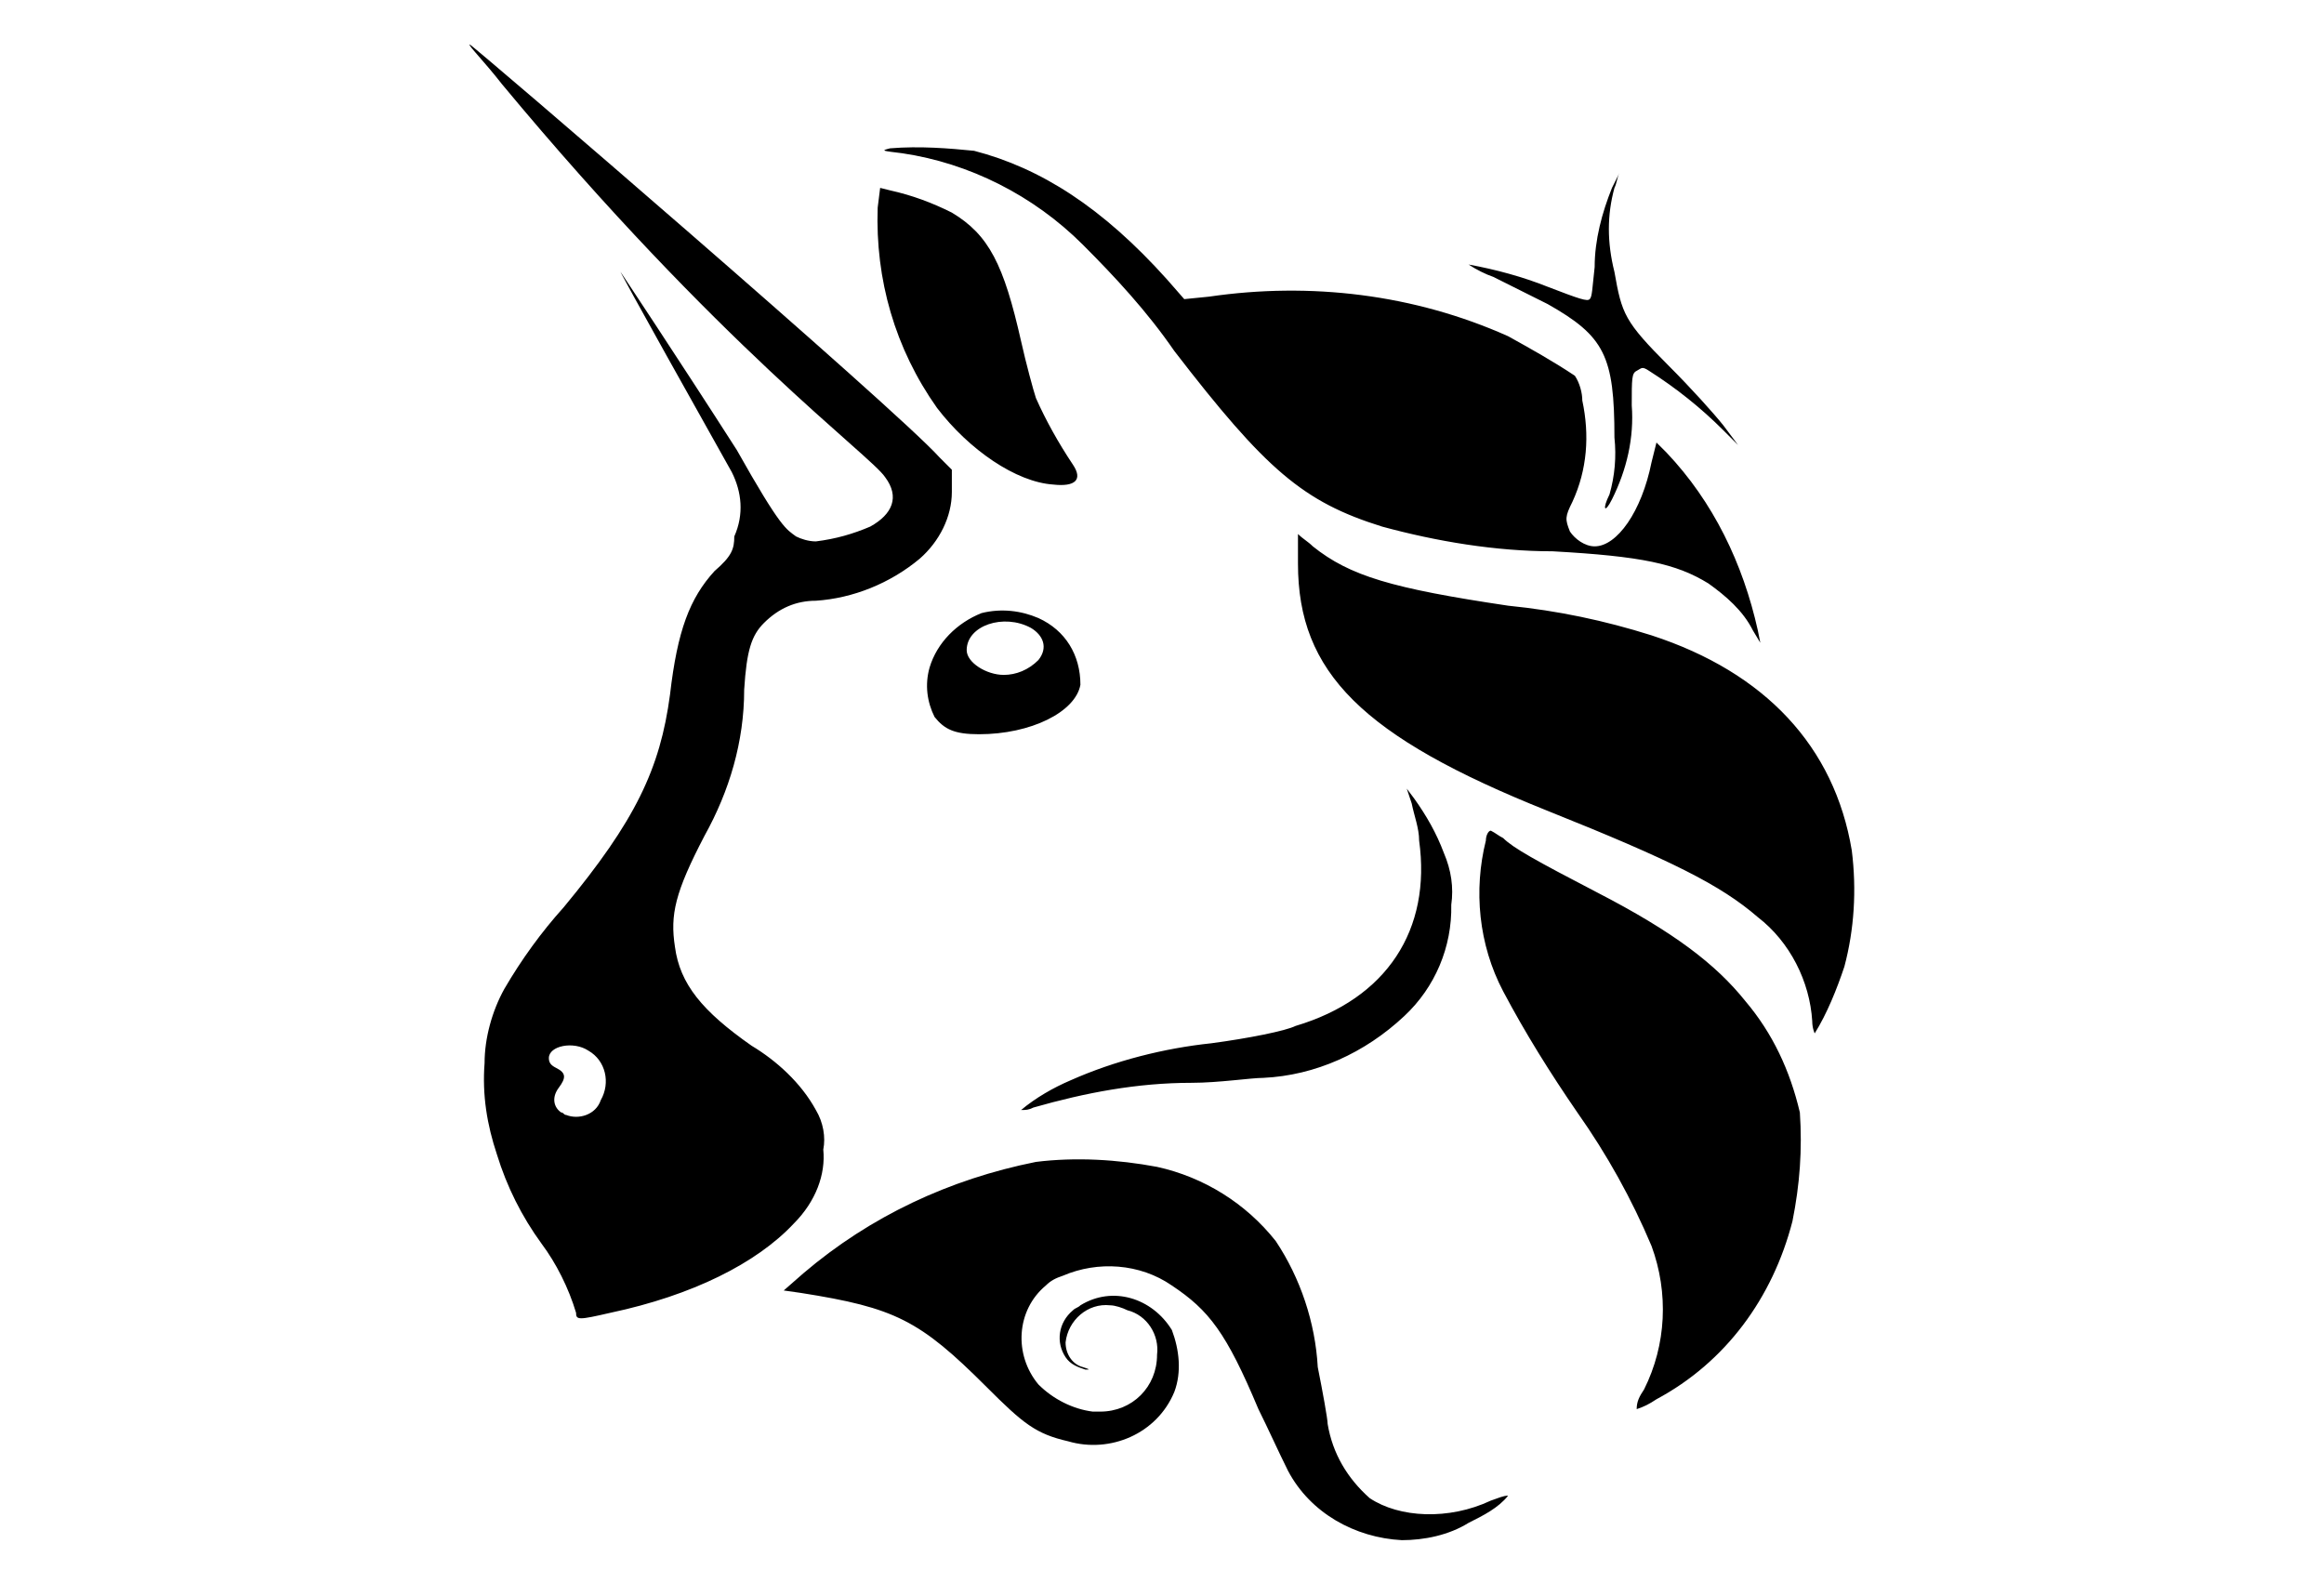
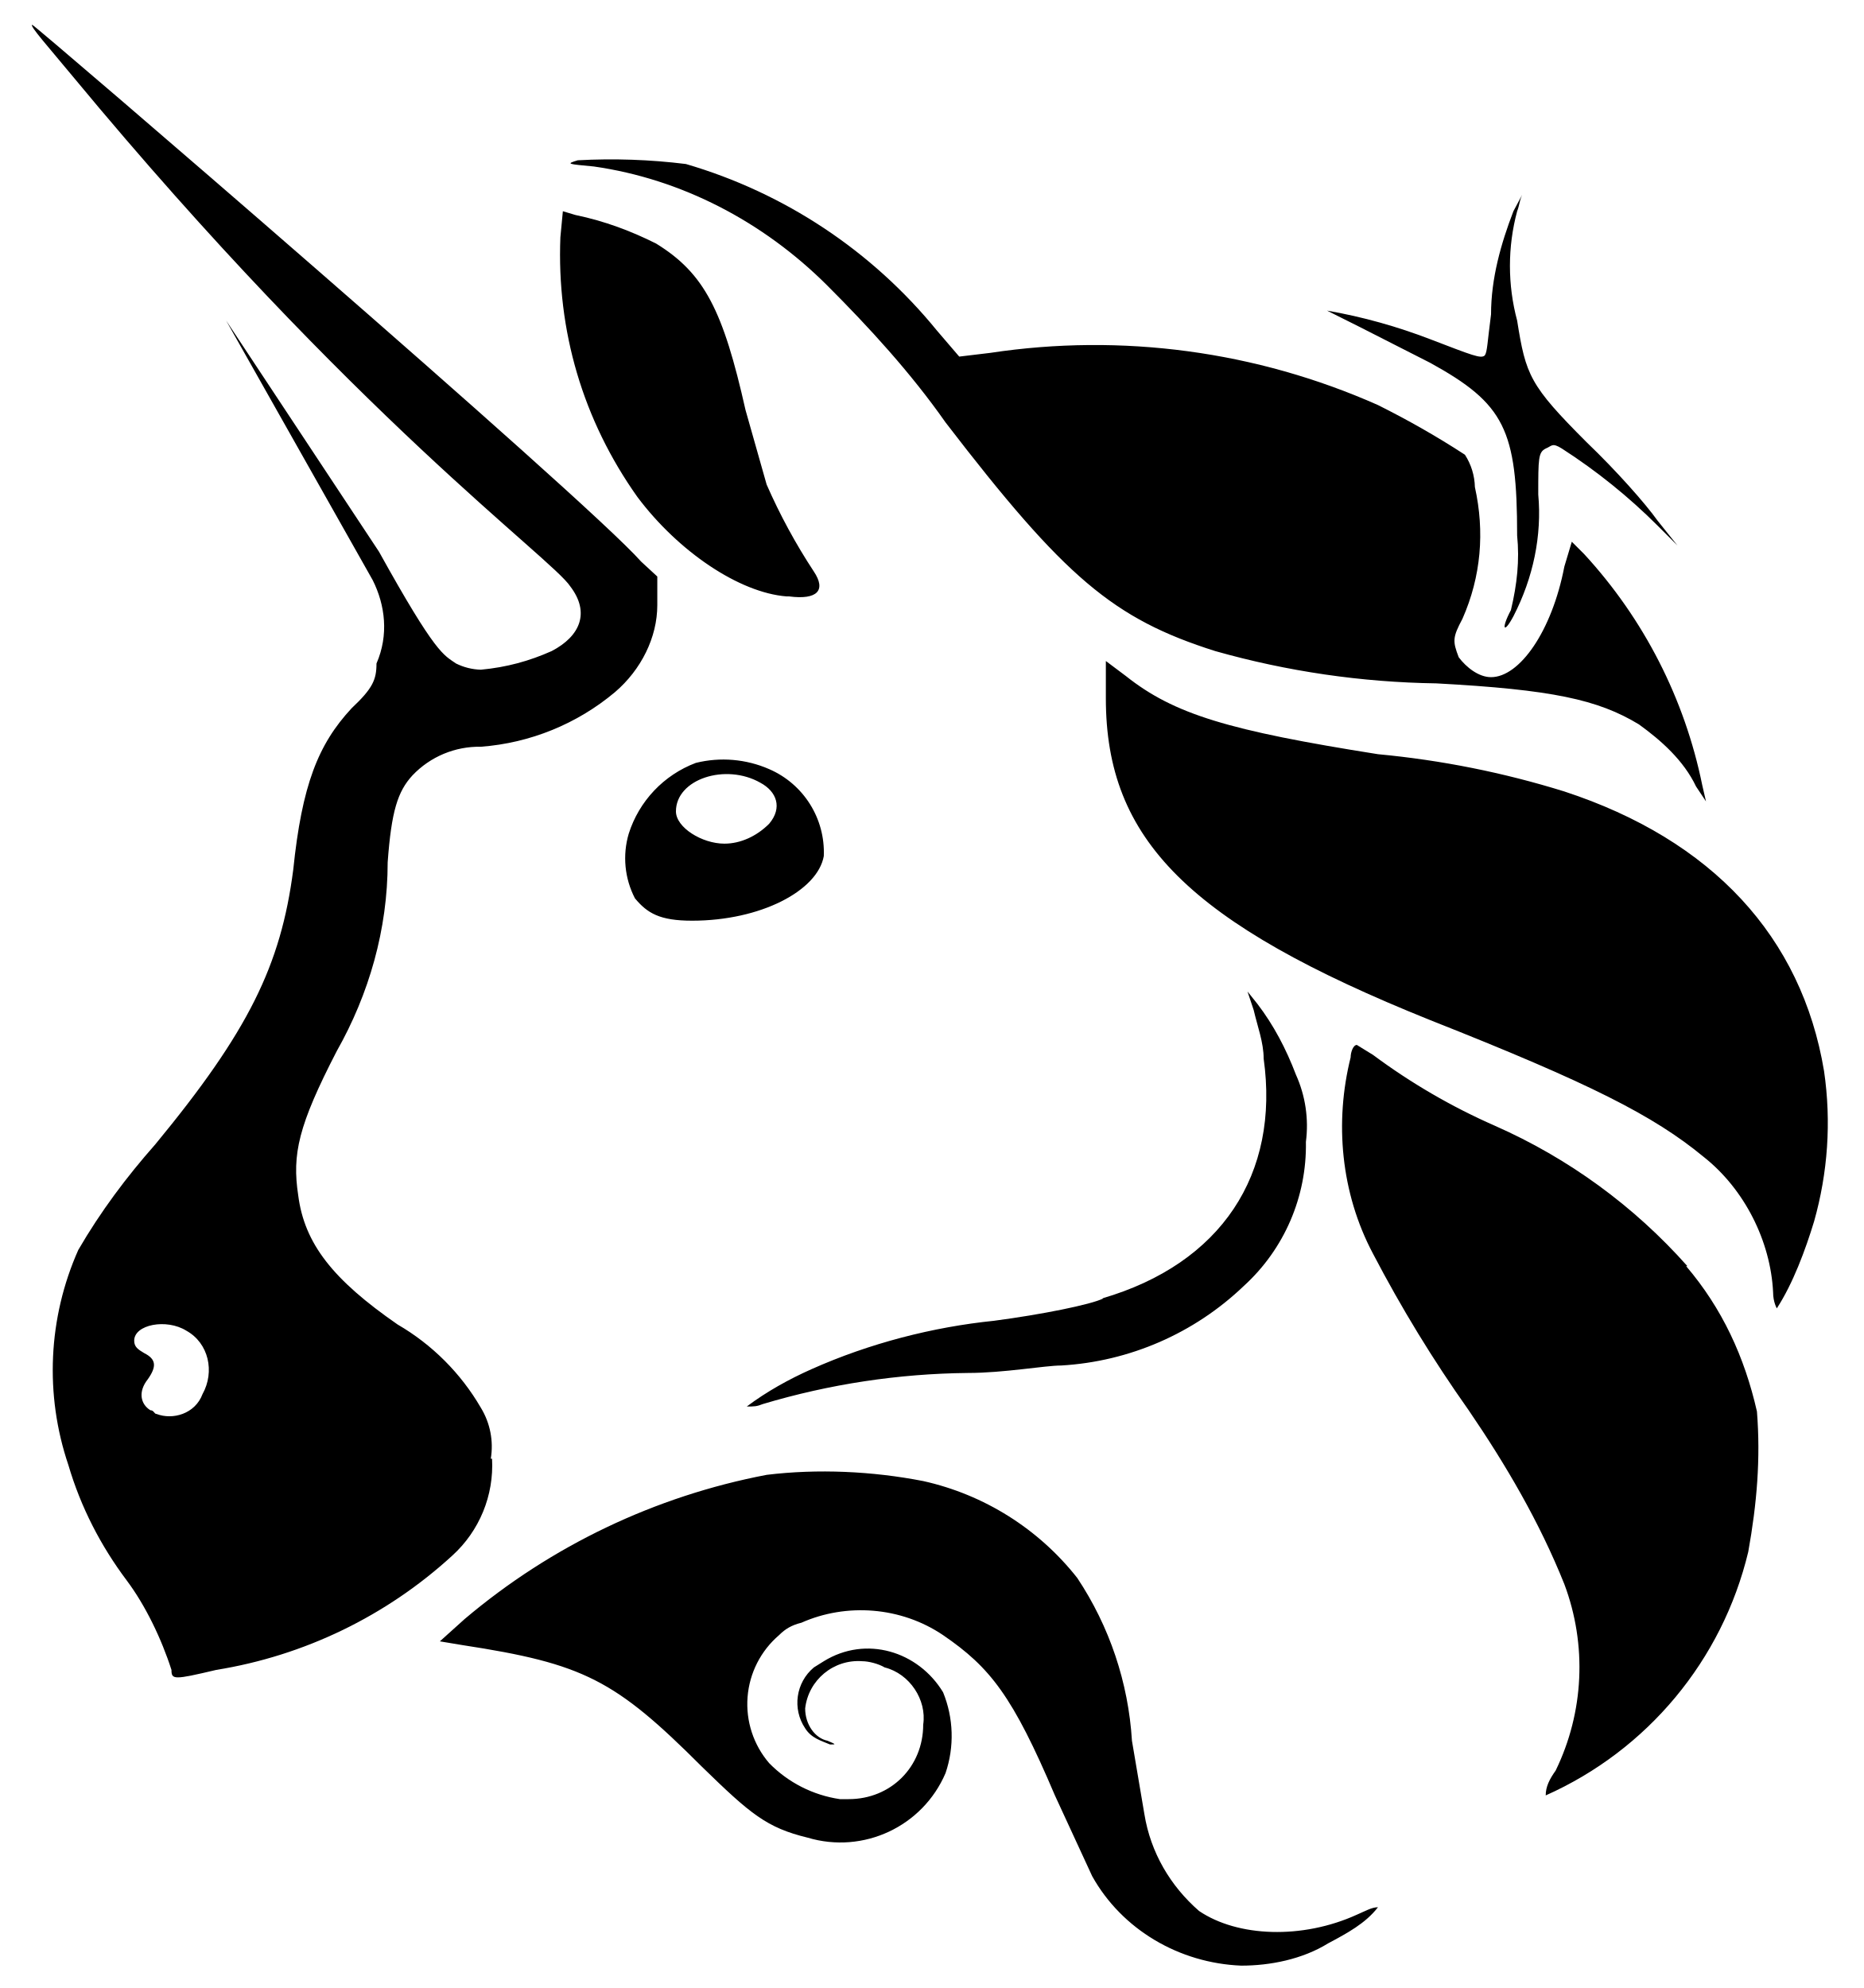
- <svg viewBox="0 0 94 64">
-   <path d="M43.8 9.9c1.3 1.3 2.6 2.7 3.7 4.3 3.7 4.8 5.2 6.1 8.4 7.1 2.2.6 4.6 1 6.9 1 3.6.2 5 .5 6.3 1.3.7.5 1.4 1.1 1.8 1.9l.3.5-.1-.5c-.6-2.7-1.8-5.2-3.7-7.2l-.4-.4-.2.8c-.4 2-1.4 3.4-2.3 3.4-.4 0-.8-.3-1-.6-.2-.5-.2-.6.1-1.2.6-1.3.7-2.7.4-4.1 0-.3-.1-.7-.3-1-.9-.6-1.8-1.1-2.7-1.6-3.8-1.7-8-2.2-12.1-1.6l-1 .1-.7-.8c-2.6-2.9-5.1-4.5-7.8-5.2-1-.1-2.2-.2-3.4-.1-.4.1-.3.1.5.2 2.7.4 5.3 1.7 7.3 3.7zm18.8 2.4c2.3 1.3 2.7 2.1 2.7 5.4a6 6 0 01-.2 2.3c-.3.6-.2.8.1.2.6-1.2.9-2.5.8-3.8 0-1.1 0-1.3.2-1.4s.2-.2.5 0c1.1.7 2.1 1.5 3 2.4l.6.6-.6-.8c-.4-.5-1.3-1.5-2.2-2.4-1.8-1.8-1.9-2.1-2.2-3.8-.3-1.2-.3-2.3 0-3.4.1-.2.1-.4.2-.6l-.3.6c-.4 1-.7 2.1-.7 3.2-.1.9-.1 1.2-.2 1.3s-.4 0-1.7-.5c-1-.4-2.1-.7-3.2-.9.3.2.7.4 1 .5l2.2 1.1zm-20 7.3c.9.1 1.2-.2.8-.8-.6-.9-1.1-1.8-1.5-2.7-.1-.3-.4-1.4-.6-2.3-.7-3.1-1.3-4.3-2.8-5.2-.8-.4-1.6-.7-2.5-.9l-.4-.1-.1.8c-.1 2.9.7 5.7 2.4 8.1 1.3 1.7 3.2 3 4.7 3.1zm32.3 14.8c-.7-4.2-3.5-7.2-8.1-8.7-1.9-.6-3.8-1-5.8-1.2-4.7-.7-6.4-1.2-7.9-2.4-.2-.2-.4-.3-.6-.5v1.2c0 4.4 2.6 7 10.1 10 5 2 7 3 8.5 4.3 1.3 1 2.1 2.6 2.2 4.2 0 .3.1.5.1.5.5-.8.9-1.8 1.2-2.7.4-1.5.5-3.1.3-4.7zm-22.5 7.1c-.4.2-1.9.5-3.4.7-1.9.2-3.9.7-5.7 1.5-.7.3-1.4.7-2 1.2.2 0 .3 0 .5-.1 2.1-.6 4.2-1 6.4-1 1.1 0 2.4-.2 2.9-.2 2.1-.1 4.1-1 5.7-2.5a5.98 5.98 0 001.9-4.5c.1-.7 0-1.4-.3-2.1-.3-.8-.7-1.5-1.2-2.2l-.3-.4.2.6c.1.5.3 1 .3 1.5.5 3.6-1.3 6.4-5 7.5zm18.2-1c-1.2-1.5-2.9-2.8-6-4.4-2.5-1.3-3.4-1.8-3.8-2.2-.2-.1-.3-.2-.5-.3-.1 0-.2.2-.2.4-.5 2-.3 4.2.7 6.1.9 1.7 1.9 3.3 3 4.9 1.2 1.7 2.2 3.5 3 5.4.7 1.9.6 4-.3 5.8-.2.3-.3.5-.3.8.3-.1.5-.2.8-.4 2.8-1.5 4.7-4.1 5.5-7.2.3-1.5.4-2.9.3-4.4-.4-1.7-1.1-3.2-2.2-4.5zM55.4 60.6c-.9-.8-1.5-1.8-1.7-3 0-.2-.2-1.3-.4-2.3-.1-1.8-.7-3.6-1.7-5.1a8.44 8.44 0 00-4.8-3c-1.6-.3-3.3-.4-4.9-.2-3.5.7-6.7 2.2-9.4 4.5l-.8.7.7.1c3.8.6 4.8 1.1 7.5 3.8 1.5 1.5 2 1.9 3.3 2.2 1.7.5 3.6-.3 4.3-2 .3-.8.2-1.7-.1-2.5-.8-1.3-2.4-1.8-3.7-1-.1.1-.2.1-.3.2-.6.5-.7 1.3-.3 1.9.2.3.5.4.8.5.2 0 .2 0-.1-.1-.4-.1-.7-.5-.7-1 .1-.9.9-1.6 1.8-1.5.2 0 .5.1.7.2.8.2 1.3 1 1.2 1.8 0 1.3-1 2.3-2.3 2.3h-.3c-.8-.1-1.6-.5-2.2-1.1-1-1.2-.9-3 .3-4 .2-.2.4-.3.7-.4 1.4-.6 3.1-.5 4.4.4 1.5 1 2.2 1.9 3.5 5 .4.8.8 1.7 1.2 2.5.9 1.7 2.7 2.7 4.6 2.8.9 0 1.9-.2 2.7-.7.6-.3 1.2-.6 1.6-1.1-.2 0-.4.1-.7.2-1.7.8-3.7.7-4.9-.1zM33.3 46.5c.1-.5 0-1.1-.3-1.6-.6-1.1-1.6-2-2.6-2.6-2-1.4-2.9-2.5-3.1-4-.2-1.3 0-2.2 1.2-4.5 1-1.8 1.6-3.8 1.6-5.9.1-1.6.3-2.2.8-2.7.6-.6 1.3-.9 2.1-.9 1.5-.1 3-.7 4.2-1.7.8-.7 1.3-1.7 1.3-2.7V19l-.5-.5c-1.8-2-18.9-16.7-19-16.7s.6.7 1.3 1.6c8.8 10.6 14.9 15 15.5 15.9.6.8.3 1.5-.6 2-.7.3-1.4.5-2.2.6-.3 0-.6-.1-.8-.2-.4-.3-.6-.3-2.4-3.5-2.5-3.9-4.7-7.2-4.7-7.2s-.1-.1 4.5 8.1c.4.8.5 1.7.1 2.6 0 .5-.1.8-.8 1.4-1 1.1-1.5 2.4-1.8 5-.4 3-1.4 5.1-4.3 8.6-.9 1-1.7 2.1-2.4 3.3-.5.9-.8 2-.8 3-.1 1.3.1 2.5.5 3.7.4 1.3 1 2.5 1.8 3.6.6.8 1.1 1.8 1.4 2.8 0 .3.1.3 1.4 0 3.3-.7 5.9-2 7.4-3.6.9-.9 1.3-2 1.2-3zm-9-2c-.2.6-.9.8-1.4.6-.1 0-.1-.1-.2-.1-.3-.2-.4-.6-.1-1s.3-.6-.1-.8c-.2-.1-.3-.2-.3-.4 0-.5 1-.7 1.6-.3.7.4.9 1.3.5 2zm19.4-16.8c0-1.2-.6-2.2-1.7-2.7-.7-.3-1.5-.4-2.3-.2-1 .4-1.8 1.2-2.1 2.2-.2.7-.1 1.4.2 2 .4.5.8.7 1.8.7 2.1 0 3.9-.9 4.1-2zm-1.7-1c-.4.4-.9.6-1.4.6-.7 0-1.5-.5-1.5-1 0-1 1.5-1.5 2.6-.9.5.3.7.8.3 1.3z" />
+ <svg viewBox="0 0 15 16">
+   <path d="M6.66 2.3c.33.33.67.7.95 1.1.96 1.25 1.35 1.58 2.17 1.84a6.9 6.9 0 001.78.26c.93.05 1.3.13 1.63.33.18.13.36.29.46.5l.08.12-.03-.13a3.89 3.89 0 00-.95-1.86l-.1-.1-.06.2c-.1.52-.36.89-.59.89-.1 0-.2-.08-.26-.16-.05-.13-.05-.16.03-.31.15-.34.18-.7.1-1.06a.5.5 0 00-.08-.26c-.23-.15-.46-.28-.7-.4a5.62 5.62 0 00-3.12-.42l-.25.03-.18-.21a4.08 4.08 0 00-2.02-1.34 4.9 4.9 0 00-.87-.03c-.1.03-.08.03.13.05.7.1 1.36.44 1.88.96zm4.85.62c.6.33.7.54.7 1.39.02.2 0 .39-.05.6-.08.15-.06.2.02.05.16-.31.23-.65.2-.98 0-.29 0-.34.06-.37.05-.02.05-.05.13 0 .28.18.54.39.77.62l.16.16-.16-.2c-.1-.14-.33-.4-.57-.63-.46-.46-.49-.54-.56-.98a1.7 1.7 0 010-.88c.02-.05.02-.1.05-.15l-.08.15c-.1.26-.18.54-.18.83-.03.23-.03.3-.05.33-.03.03-.1 0-.44-.13-.26-.1-.54-.18-.83-.23l.26.13.57.29zM6.35 4.8c.23.03.3-.05.2-.2a4.72 4.72 0 01-.38-.7L6 3.3c-.18-.8-.33-1.1-.72-1.34-.2-.1-.41-.18-.65-.23l-.1-.03-.02.21c-.03.75.18 1.47.62 2.09.33.44.82.77 1.2.8zm8.33 3.82c-.18-1.08-.9-1.86-2.09-2.25a7.36 7.36 0 00-1.5-.3c-1.2-.19-1.64-.32-2.03-.63l-.16-.12v.3c0 1.14.67 1.81 2.61 2.59 1.29.51 1.8.77 2.2 1.1.33.26.54.68.56 1.09 0 .08.03.13.03.13.13-.2.23-.47.3-.7.11-.39.14-.8.08-1.21zm-5.8 1.83c-.1.05-.5.13-.88.18-.49.05-1 .18-1.47.39-.18.08-.36.18-.52.3.06 0 .08 0 .13-.02a5.96 5.96 0 011.65-.25c.29 0 .62-.06.75-.06a2.32 2.32 0 001.47-.64 1.53 1.53 0 00.5-1.16 1 1 0 00-.08-.54c-.08-.21-.18-.4-.31-.57l-.08-.1.05.15c.03.13.08.26.08.39.13.93-.34 1.65-1.3 1.93zm4.7-.26a4.5 4.5 0 00-1.55-1.13 5.04 5.04 0 01-.98-.57l-.13-.08c-.03 0-.05.06-.05.1-.13.52-.08 1.09.18 1.58.23.44.48.85.77 1.26.3.44.57.9.77 1.4a1.9 1.9 0 01-.07 1.5c-.05.07-.08.13-.08.2a2.88 2.88 0 001.63-1.96c.07-.39.1-.75.07-1.13-.1-.44-.28-.83-.57-1.17zm-3.93 5.19c-.23-.2-.39-.47-.44-.78l-.1-.59a2.66 2.66 0 00-.44-1.31 2.18 2.18 0 00-1.24-.78c-.41-.08-.85-.1-1.26-.05a5.3 5.3 0 00-2.43 1.16l-.2.18.18.03c.98.15 1.23.28 1.93.98.39.38.52.49.85.57a.92.92 0 001.11-.52.93.93 0 00-.02-.65c-.2-.33-.62-.46-.96-.25l-.08.05a.37.37 0 00-.07.49c.05.08.13.1.2.13.05 0 .05 0-.02-.03-.1-.02-.18-.13-.18-.26a.43.43 0 01.46-.38c.05 0 .13.02.18.05.2.05.34.26.31.46 0 .34-.26.6-.6.6h-.07a1 1 0 01-.57-.29.73.73 0 01.08-1.03c.05-.05.1-.08.18-.1.36-.16.8-.13 1.14.1.38.26.56.49.9 1.29l.3.65c.24.43.7.7 1.2.72.23 0 .49-.05.7-.18.15-.08.3-.16.4-.29-.05 0-.1.03-.17.06-.44.2-.96.18-1.27-.03zm-5.7-3.64a.6.6 0 00-.08-.41 1.85 1.85 0 00-.67-.67c-.52-.36-.75-.65-.8-1.04-.05-.33 0-.56.31-1.16.26-.46.41-.98.41-1.52.03-.41.08-.57.2-.7a.74.74 0 01.55-.23 1.9 1.9 0 001.08-.44c.21-.18.34-.44.34-.7v-.23l-.13-.12C4.7 4 .28.2.26.2.23.2.4.39.59.62c2.27 2.74 3.85 3.87 4 4.1.16.21.08.4-.15.52-.18.08-.36.13-.57.15a.48.48 0 01-.2-.05c-.1-.07-.16-.07-.62-.9L1.82 2.58 3 4.67c.1.2.13.44.03.67 0 .13-.03.2-.2.36-.27.29-.4.62-.47 1.3-.1.77-.36 1.3-1.11 2.21-.23.26-.44.54-.62.85a2.38 2.38 0 00-.08 1.73c.1.34.26.65.47.93.15.2.28.47.36.72 0 .08.02.08.36 0a3.68 3.68 0 001.9-.92.98.98 0 00.32-.78zm-2.32-.52c-.06.16-.24.21-.37.16-.02 0-.02-.03-.05-.03-.08-.05-.1-.15-.02-.25.07-.1.07-.16-.03-.21-.05-.03-.08-.05-.08-.1 0-.13.26-.18.42-.08.18.1.23.33.13.51zm5-4.33a.73.73 0 00-.44-.7.92.92 0 00-.59-.05.9.9 0 00-.54.57.7.7 0 00.05.52c.1.12.2.18.46.18.55 0 1.01-.24 1.06-.52zm-.44-.26c-.1.1-.23.16-.36.16-.18 0-.39-.13-.39-.26 0-.26.4-.39.68-.23.13.07.18.2.07.33z" />
</svg>
